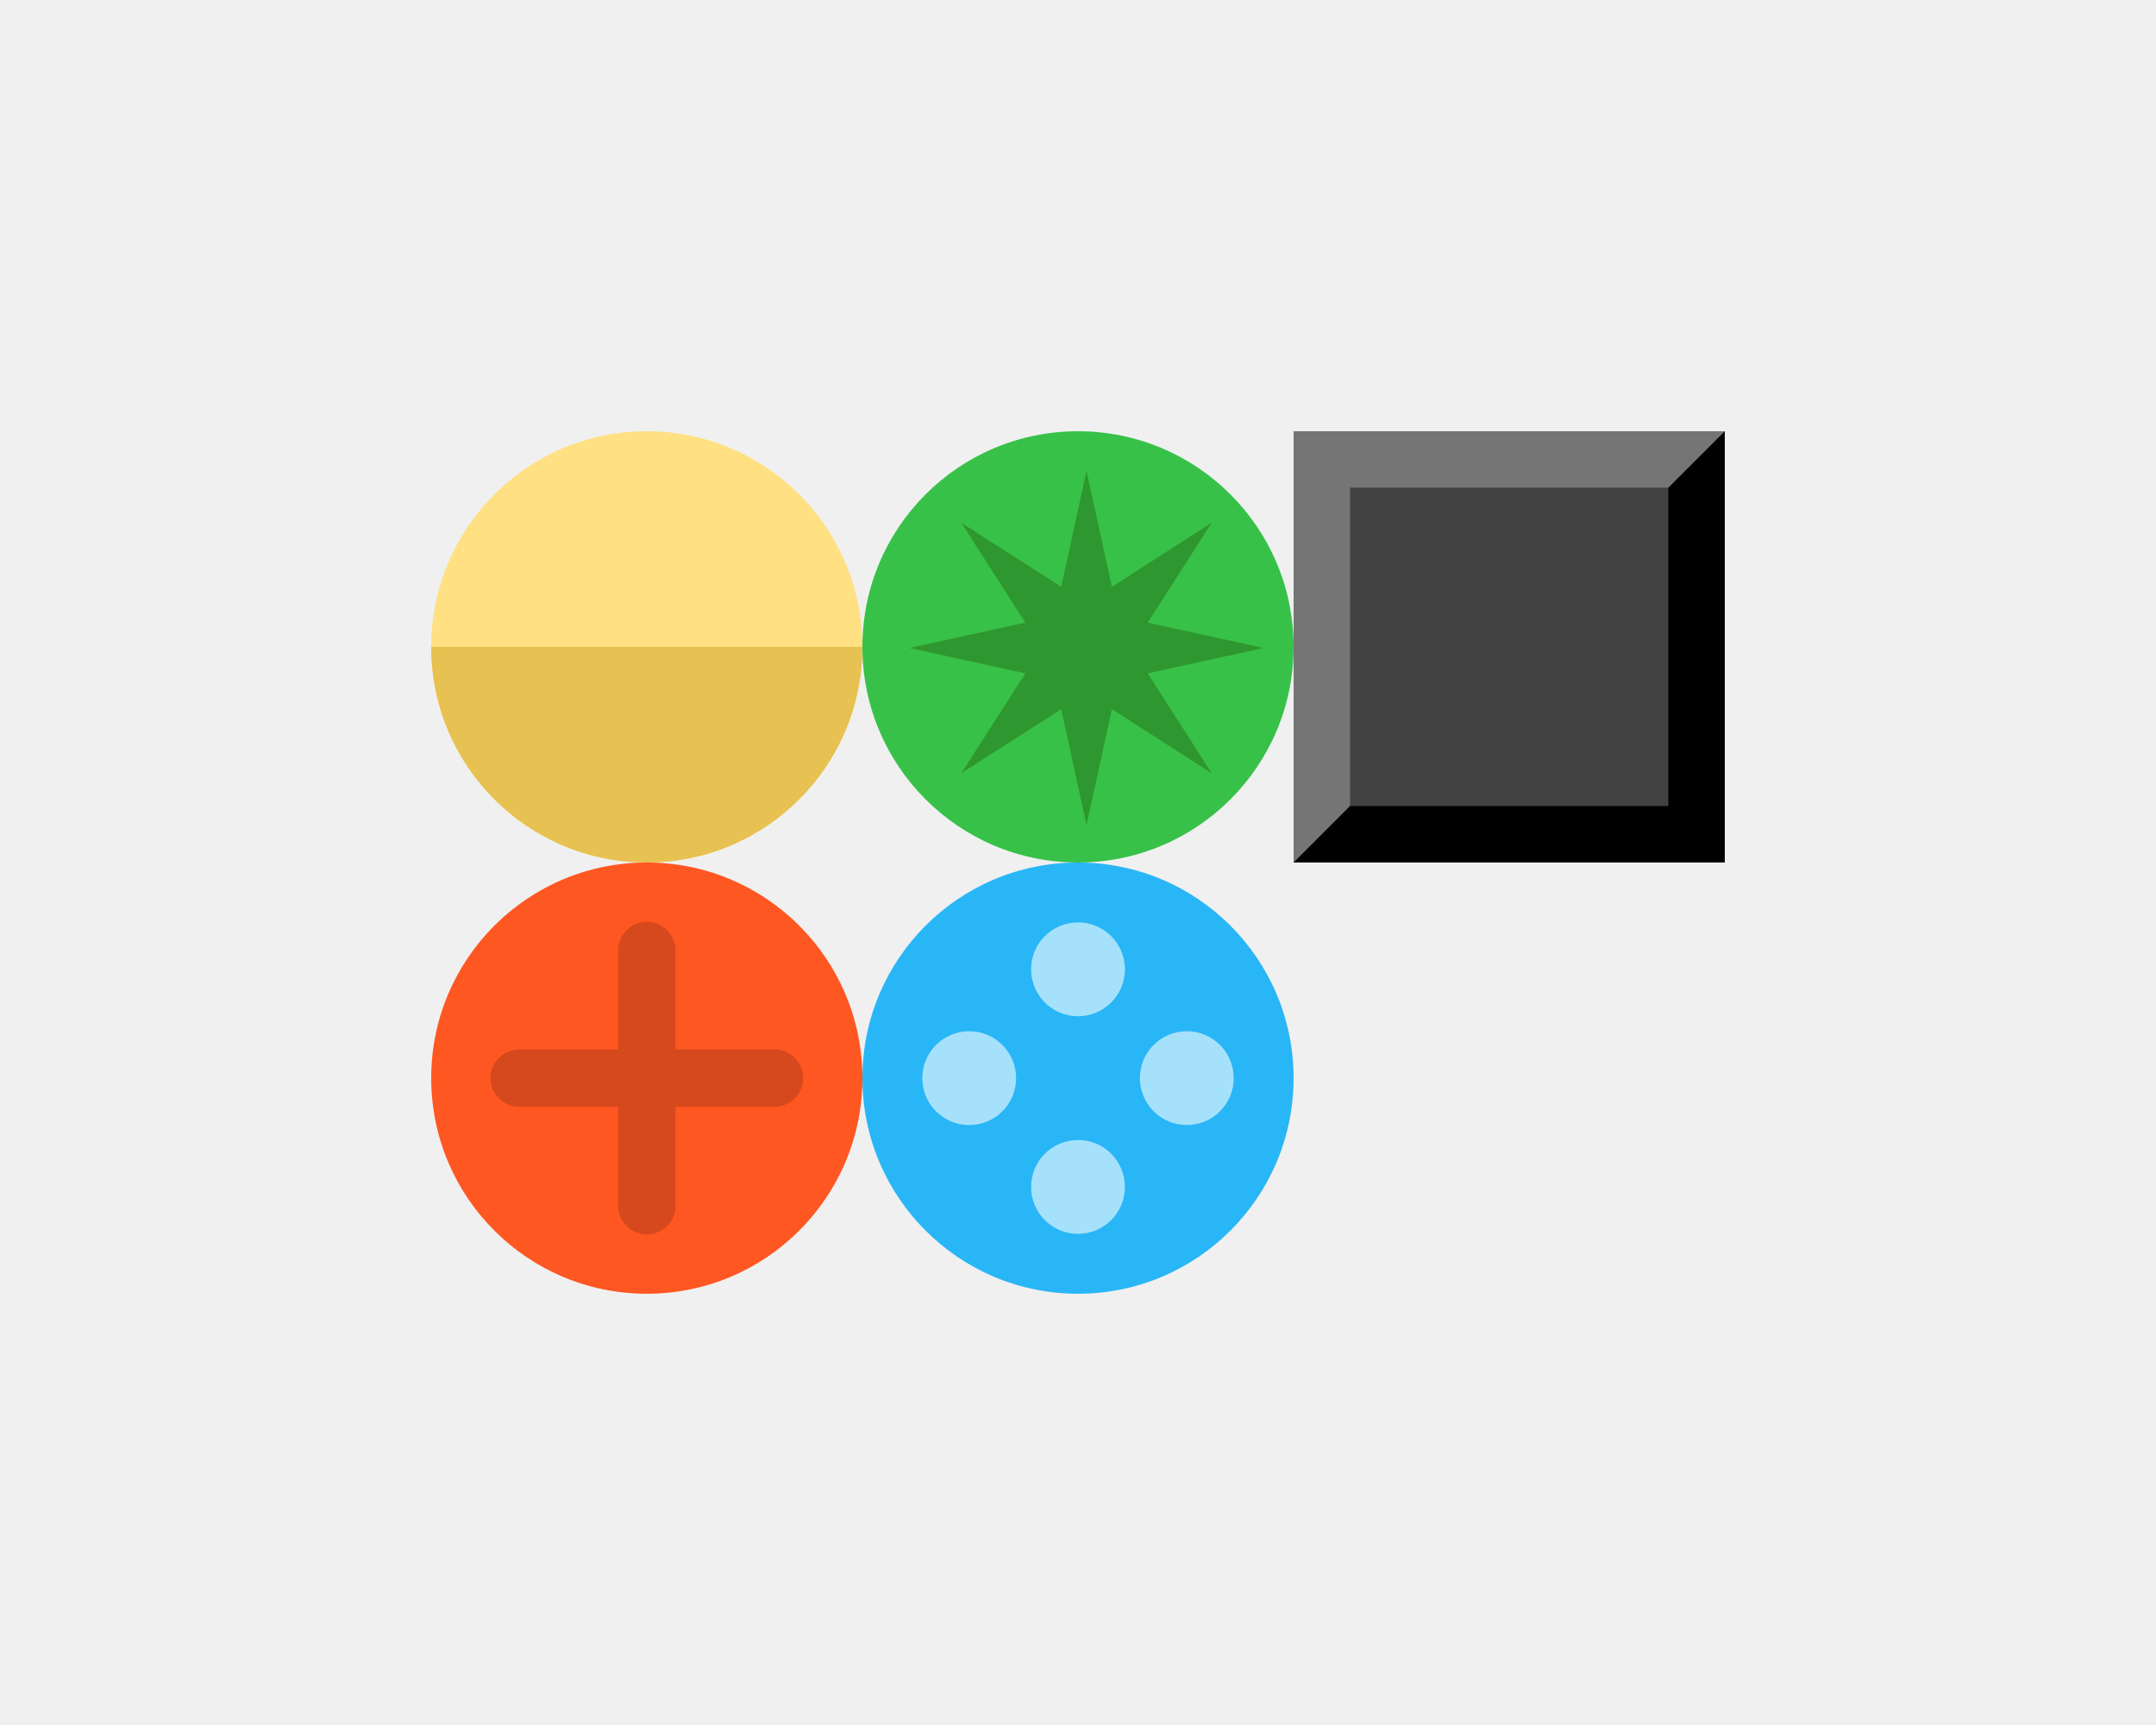
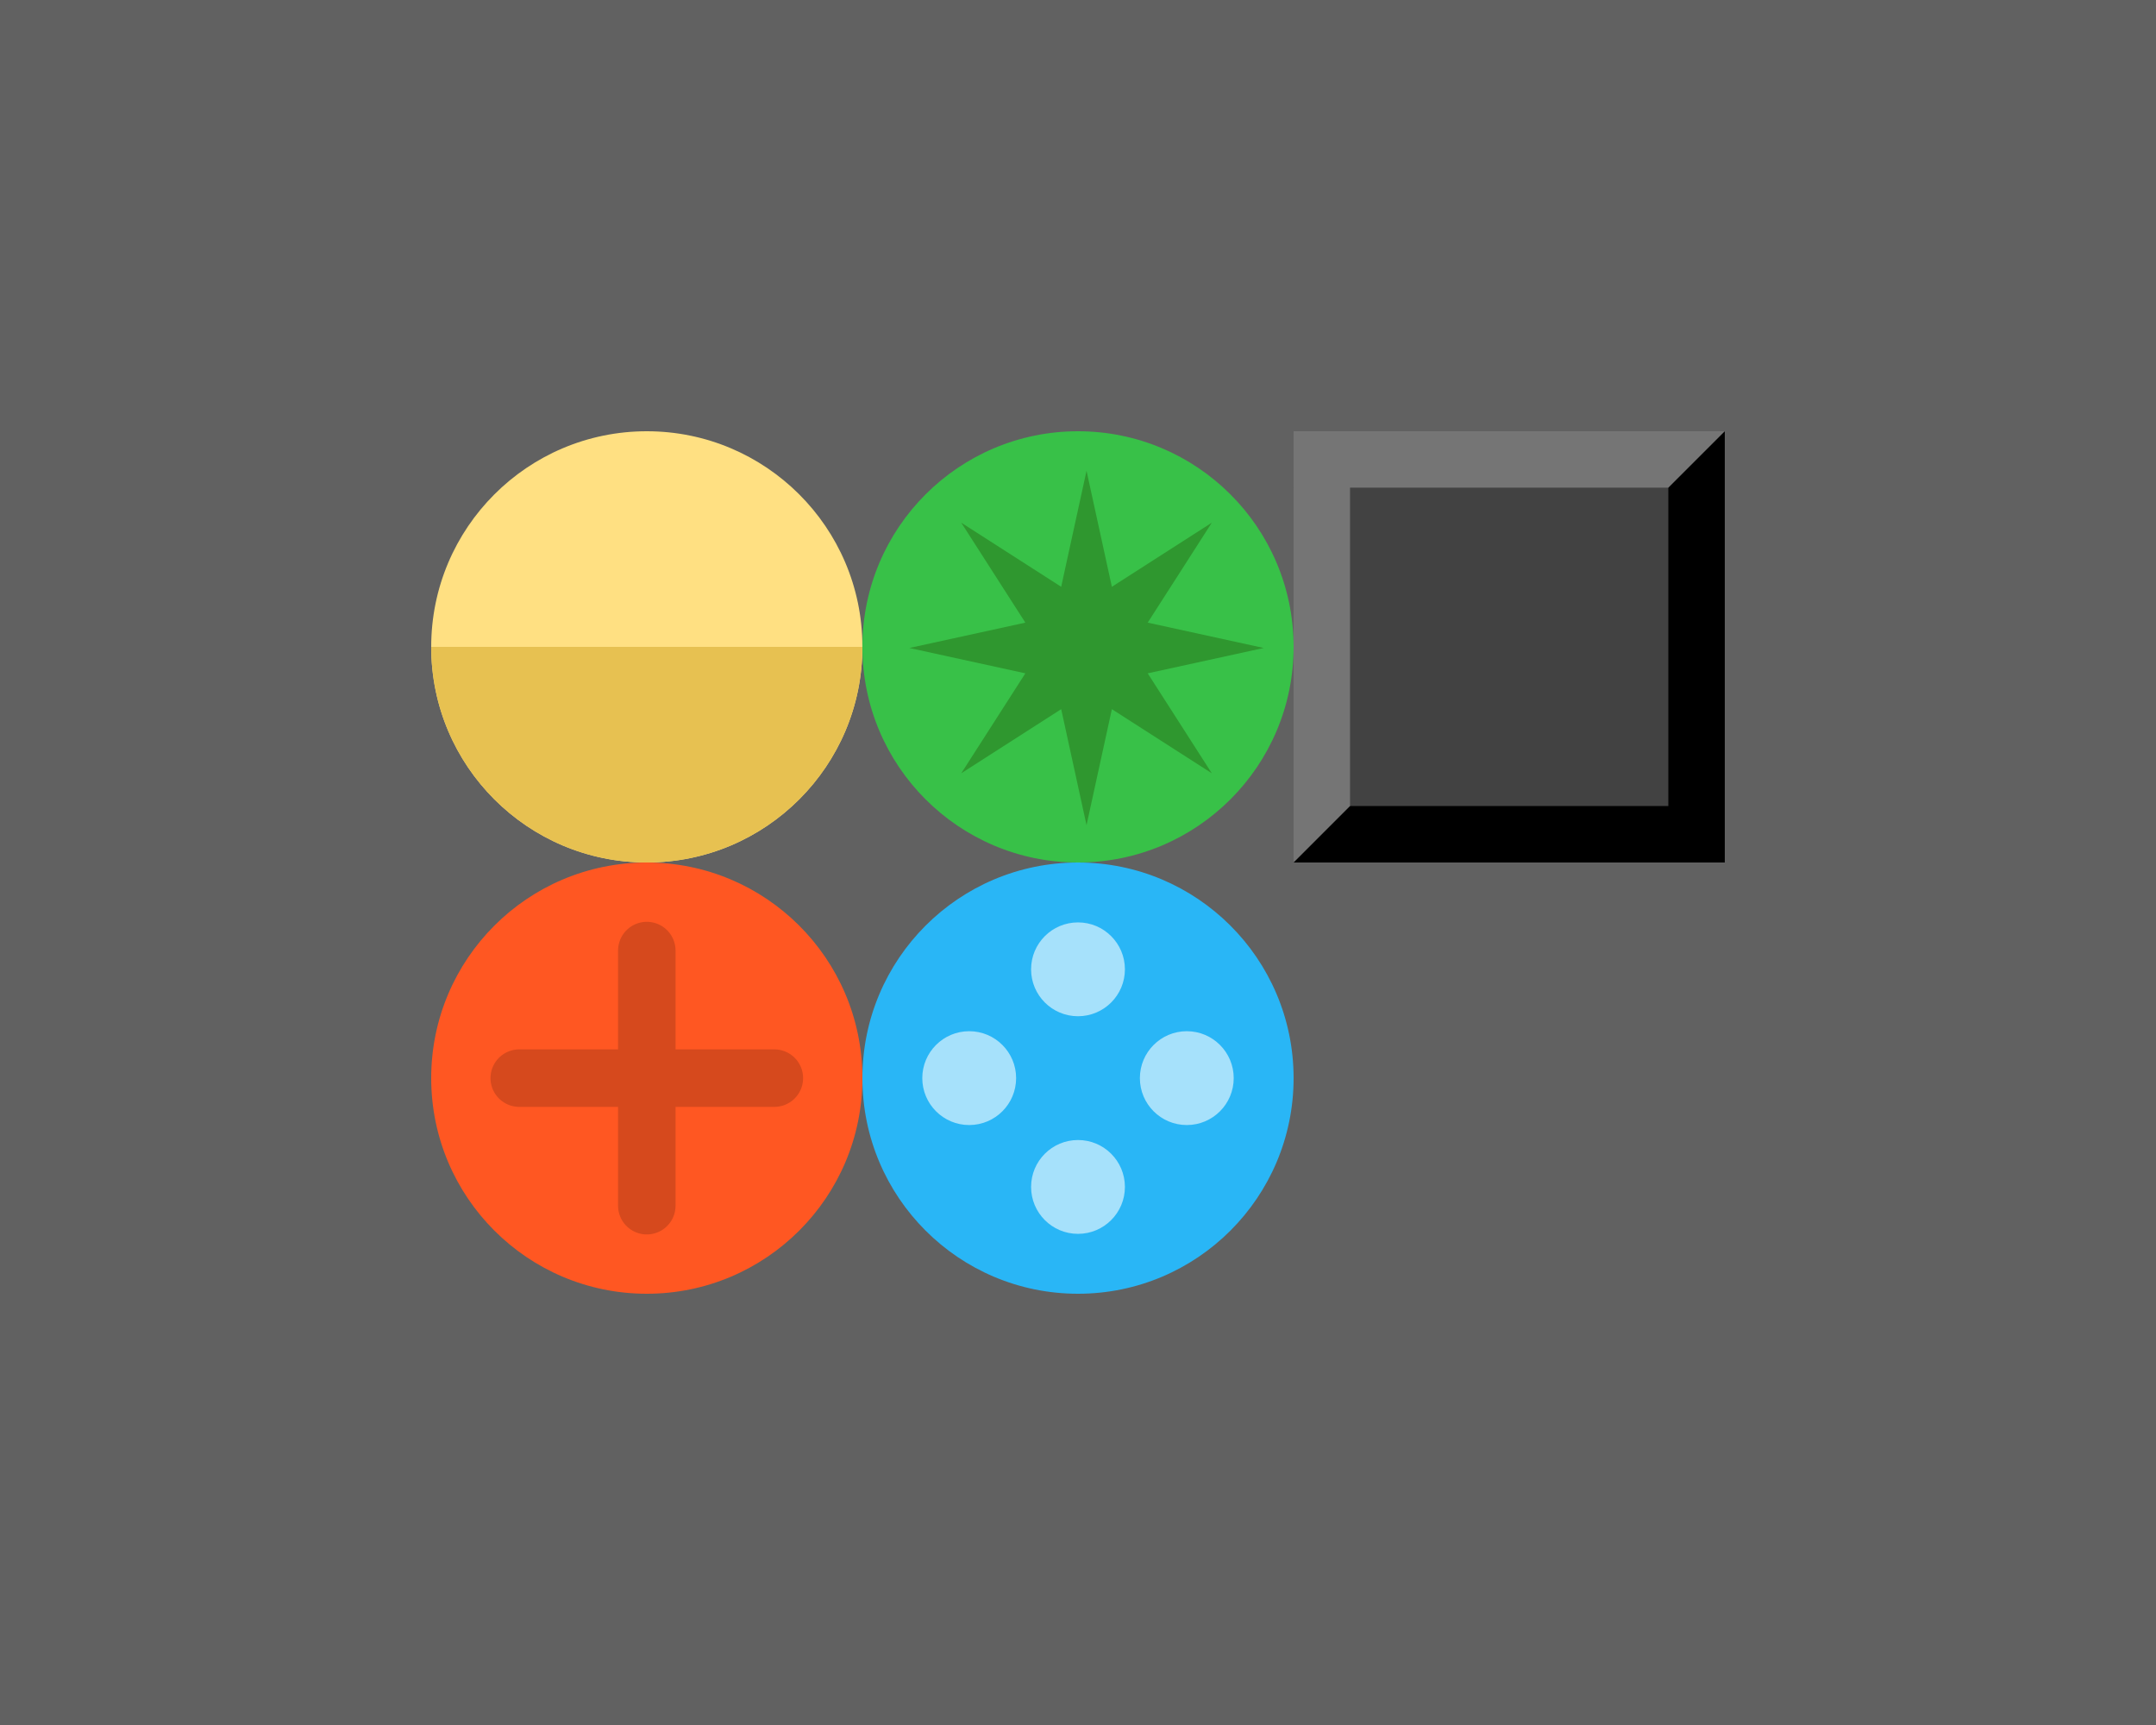
<svg xmlns="http://www.w3.org/2000/svg" xmlns:xlink="http://www.w3.org/1999/xlink" width="750" height="600" id="svg2" version="1.1">
  <defs id="defs4" />
-   <g id="layer2" style="display:none" transform="translate(150,78.41095)">
+   <g id="layer2" style="display:inline" transform="translate(150,78.41095)">
    <rect style="color:#000000;fill:#616161;fill-opacity:1;fill-rule:nonzero;stroke:none;stroke-width:20;marker:none;visibility:visible;display:inline;overflow:visible;enable-background:accumulate" id="rect3816" width="750" height="600" x="-150" y="-78.411" />
    <rect ry="37.143" rx="37.143" y="-1650" x="-78.411" height="450" width="450" id="Cursor-Right" style="color:#000000;fill:#616161;fill-opacity:1;fill-rule:nonzero;stroke:none;stroke-width:10;marker:none;visibility:visible;display:inline;overflow:visible;enable-background:accumulate" transform="matrix(0,1,-1,0,0,0)" />
    <rect ry="37.143" rx="37.143" y="-1199.803" x="-78.411" height="449.803" width="449.803" id="Cursor-Horizontal" style="color:#000000;fill:#616161;fill-opacity:1;fill-rule:nonzero;stroke:none;stroke-width:10;marker:none;visibility:visible;display:inline;overflow:visible;enable-background:accumulate" transform="matrix(0,1,-1,0,0,0)" />
    <rect transform="scale(-1,-1)" style="color:#000000;fill:#616161;fill-opacity:1;fill-rule:nonzero;stroke:none;stroke-width:10;marker:none;visibility:visible;display:inline;overflow:visible;enable-background:accumulate" id="Cursor-Vertical" width="449.803" height="449.803" x="-1199.704" y="-821.359" rx="37.143" ry="37.143" />
    <rect transform="matrix(0,1,-1,0,0,0)" style="color:#000000;fill:#616161;fill-opacity:1;fill-rule:nonzero;stroke:none;stroke-width:10;marker:none;visibility:visible;display:inline;overflow:visible;enable-background:accumulate" id="Cursor-Left" width="450" height="450" x="371.359" y="-1649.704" rx="37.143" ry="37.143" />
    <rect ry="37.143" rx="37.143" y="-2100" x="-78.411" height="450" width="450" id="Cursor-Up" style="color:#000000;fill:#616161;fill-opacity:1;fill-rule:nonzero;stroke:none;stroke-width:10;marker:none;visibility:visible;display:inline;overflow:visible;enable-background:accumulate" transform="matrix(0,1,-1,0,0,0)" />
    <rect transform="matrix(0,1,-1,0,0,0)" style="color:#000000;fill:#616161;fill-opacity:1;fill-rule:nonzero;stroke:none;stroke-width:10;marker:none;visibility:visible;display:inline;overflow:visible;enable-background:accumulate" id="Cursor-Down" width="450" height="450" x="371.589" y="-2100" rx="37.143" ry="37.143" />
    <rect ry="37.143" rx="37.143" y="-1649.704" x="821.359" height="450" width="450" id="Cursor-Disabled" style="color:#000000;fill:#616161;fill-opacity:1;fill-rule:nonzero;stroke:none;stroke-width:10;marker:none;visibility:visible;display:inline;overflow:visible;enable-background:accumulate" transform="matrix(0,1,-1,0,0,0)" />
  </g>
  <g id="layer1" transform="translate(197.3387,-81.10049)">
    <g id="g3830" transform="matrix(0.9722222,0,0,0.9722222,-83.44981,2.415048)">
      <path d="m 191.429,312.362 c 0,42.605 -34.538,77.143 -77.143,77.143 -42.605,0 -77.143,-34.538 -77.143,-77.143 0,-42.605 34.538,-77.143 77.143,-77.143 42.524,0 77.028,34.412 77.143,76.935" id="path2985" style="color:#000000;fill:#ffe082;fill-opacity:1;fill-rule:nonzero;stroke:none;stroke-width:2;marker:none;visibility:visible;display:inline;overflow:visible;enable-background:accumulate" />
      <path id="path3773" d="m 191.429,312.362 c 0,42.605 -34.538,77.143 -77.143,77.143 -42.605,0 -77.143,-34.538 -77.143,-77.143 z" style="color:#000000;fill:#e7c151;fill-opacity:1;fill-rule:nonzero;stroke:none;stroke-width:2;marker:none;visibility:visible;display:inline;overflow:visible;enable-background:accumulate" />
    </g>
    <g id="g3818" transform="matrix(0.9722222,0,0,0.9722222,-155.3883,2.415046)">
      <path transform="translate(228.2796,0)" style="color:#000000;fill:#38c148;fill-opacity:1;fill-rule:nonzero;stroke:none;stroke-width:2;marker:none;visibility:visible;display:inline;overflow:visible;enable-background:accumulate" id="path2989" d="m 191.429,312.362 c 0,42.605 -34.538,77.143 -77.143,77.143 -42.605,0 -77.143,-34.538 -77.143,-77.143 0,-42.605 34.538,-77.143 77.143,-77.143 42.524,0 77.028,34.412 77.143,76.935" />
      <path transform="matrix(1.222847,-0.327661,0.327661,1.222847,-175.6368,43.03195)" d="m 367.604,355.73 -22.595,-24.811 -15.404,29.814 1.567,-33.522 -31.974,10.19 24.811,-22.595 -29.814,-15.404 33.522,1.567 -10.19,-31.974 22.595,24.811 15.404,-29.814 -1.567,33.522 31.974,-10.19 -24.811,22.595 29.814,15.404 -33.522,-1.567 z" id="path3780" style="color:#000000;fill:#2f972f;fill-opacity:1;fill-rule:nonzero;stroke:none;stroke-width:2;marker:none;visibility:visible;display:inline;overflow:visible;enable-background:accumulate" />
    </g>
    <g id="g3834" transform="matrix(0.9722222,0,0,0.9722222,-83.44981,-57.47567)">
      <path d="m 191.429,312.362 c 0,42.605 -34.538,77.143 -77.143,77.143 -42.605,0 -77.143,-34.538 -77.143,-77.143 0,-42.605 34.538,-77.143 77.143,-77.143 42.524,0 77.028,34.412 77.143,76.935" id="path2991" style="color:#000000;fill:#ff5722;fill-opacity:1;fill-rule:nonzero;stroke:none;stroke-width:2;marker:none;visibility:visible;display:inline;overflow:visible;enable-background:accumulate" transform="translate(-3.1958008e-6,215.8876)" />
      <g style="opacity:0.164;fill:none;stroke:#000000;stroke-width:1.029;stroke-opacity:1" transform="translate(4.36111,2.6171874e-6)" id="g3790">
        <path style="fill:none;stroke:#000000;stroke-width:20.571;stroke-linecap:round;stroke-linejoin:miter;stroke-miterlimit:4;stroke-opacity:1;stroke-dasharray:none" d="m 114.286,528.25 c 41.278,0 41.278,0 41.278,0" id="path3782" />
        <path id="path3784" d="m 109.925,523.889 c 0,-41.278 0,-41.278 0,-41.278" style="fill:none;stroke:#000000;stroke-width:20.571;stroke-linecap:round;stroke-linejoin:miter;stroke-miterlimit:4;stroke-opacity:1;stroke-dasharray:none" />
        <path style="fill:none;stroke:#000000;stroke-width:20.571;stroke-linecap:round;stroke-linejoin:miter;stroke-miterlimit:4;stroke-opacity:1;stroke-dasharray:none" d="m 105.563,528.25 c -41.278,0 -41.278,0 -41.278,0" id="path3786" />
        <path id="path3788" d="m 109.925,532.611 c 0,41.278 0,41.278 0,41.278" style="fill:none;stroke:#000000;stroke-width:20.571;stroke-linecap:round;stroke-linejoin:miter;stroke-miterlimit:4;stroke-opacity:1;stroke-dasharray:none" />
      </g>
    </g>
    <g id="g3822" transform="matrix(0.9722222,0,0,0.9722222,-155.3883,-57.47567)">
      <path d="m 191.429,312.362 c 0,42.605 -34.538,77.143 -77.143,77.143 -42.605,0 -77.143,-34.538 -77.143,-77.143 0,-42.605 34.538,-77.143 77.143,-77.143 42.524,0 77.028,34.412 77.143,76.935" id="path3001" style="color:#000000;fill:#29b6f6;fill-opacity:1;fill-rule:nonzero;stroke:none;stroke-width:2;marker:none;visibility:visible;display:inline;overflow:visible;enable-background:accumulate" transform="translate(228.2796,215.8876)" />
      <g style="fill:#ffffff;fill-opacity:0.585" id="g3810">
        <path d="m 191.429,312.362 c 0,42.605 -34.538,77.143 -77.143,77.143 -42.605,0 -77.143,-34.538 -77.143,-77.143 0,-42.605 34.538,-77.143 77.143,-77.143 42.524,0 77.028,34.412 77.143,76.935" id="path3802" style="color:#000000;fill:#ffffff;fill-opacity:0.585;fill-rule:nonzero;stroke:none;stroke-width:2;marker:none;visibility:visible;display:inline;overflow:visible;enable-background:accumulate" transform="matrix(0.2175926,0,0,0.2175926,317.6976,499.2106)" />
        <path transform="matrix(0,-0.2175926,0.2175926,0,313.5262,553.1175)" style="color:#000000;fill:#ffffff;fill-opacity:0.585;fill-rule:nonzero;stroke:none;stroke-width:2;marker:none;visibility:visible;display:inline;overflow:visible;enable-background:accumulate" id="path3804" d="m 191.429,312.362 c 0,42.605 -34.538,77.143 -77.143,77.143 -42.605,0 -77.143,-34.538 -77.143,-77.143 0,-42.605 34.538,-77.143 77.143,-77.143 42.524,0 77.028,34.412 77.143,76.935" />
        <path d="m 191.429,312.362 c 0,42.605 -34.538,77.143 -77.143,77.143 -42.605,0 -77.143,-34.538 -77.143,-77.143 0,-42.605 34.538,-77.143 77.143,-77.143 42.524,0 77.028,34.412 77.143,76.935" id="path3806" style="color:#000000;fill:#ffffff;fill-opacity:0.585;fill-rule:nonzero;stroke:none;stroke-width:2;marker:none;visibility:visible;display:inline;overflow:visible;enable-background:accumulate" transform="matrix(-0.2175926,0,0,-0.2175926,367.433,557.2889)" />
        <path transform="matrix(0,0.2175926,-0.2175926,0,371.6045,503.382)" style="color:#000000;fill:#ffffff;fill-opacity:0.585;fill-rule:nonzero;stroke:none;stroke-width:2;marker:none;visibility:visible;display:inline;overflow:visible;enable-background:accumulate" id="path3808" d="m 191.429,312.362 c 0,42.605 -34.538,77.143 -77.143,77.143 -42.605,0 -77.143,-34.538 -77.143,-77.143 0,-42.605 34.538,-77.143 77.143,-77.143 42.524,0 77.028,34.412 77.143,76.935" />
      </g>
    </g>
    <g id="g3856" transform="matrix(0.9721939,0,0,0.9721939,448.6793,-73.96685)">
      <rect style="color:#000000;fill:#000000;fill-opacity:1;fill-rule:nonzero;stroke:none;stroke-width:20;marker:none;visibility:visible;display:inline;overflow:visible;enable-background:accumulate" id="rect3852" width="154.286" height="154.286" x="-201.624" y="313.797" />
      <rect y="313.797" x="-201.624" height="134.083" width="134.083" id="rect3854" style="color:#000000;fill:#424242;fill-opacity:1;fill-rule:nonzero;stroke:none;stroke-width:20;marker:none;visibility:visible;display:inline;overflow:visible;enable-background:accumulate" />
      <path style="color:#000000;fill:#757575;fill-opacity:1;fill-rule:nonzero;stroke:none;stroke-width:20;marker:none;visibility:visible;display:inline;overflow:visible;enable-background:accumulate" d="m -181.432,447.88 0,-113.9 113.891,0 20.203,-20.188 -154.281,0 -0.004,154.29 z" id="rect3860" />
    </g>
    <g id="g4186" transform="translate(-900,-750)">
      <rect transform="matrix(0,-1,1,0,0,0)" ry="37.143" rx="37.143" y="1602.76" x="-1131.068" height="448.831" width="149.934" id="rect3932" style="color:#000000;fill:#ffffff;fill-opacity:0.197;fill-rule:nonzero;stroke:none;stroke-width:20;marker:none;visibility:visible;display:inline;overflow:visible;enable-background:accumulate" />
      <use transform="translate(900,750)" x="0" y="0" xlink:href="#g4289" id="use4317" width="1" height="1" />
      <use x="0" y="0" xlink:href="#g4350" id="use4378" transform="translate(849.7967,1117.857)" width="750" height="600" />
      <use x="0" y="0" xlink:href="#g4350" id="use4398" transform="matrix(-1,0,0,-1,2805.04,994.3437)" width="750" height="600" />
      <path transform="matrix(0.9717957,0,0,0.9717957,217.4726,233.847)" d="m 1697.058,846.118 c 0,22.167 -17.97,40.136 -40.136,40.136 -22.167,0 -40.136,-17.97 -40.136,-40.136 0,-22.167 17.97,-40.136 40.136,-40.136 22.125,0 40.077,17.904 40.136,40.028" id="path3980" style="color:#000000;fill:#ffffff;fill-opacity:1;fill-rule:nonzero;stroke:none;stroke-width:10;marker:none;visibility:visible;display:inline;overflow:visible;enable-background:accumulate" />
    </g>
    <g id="g3881" transform="translate(885.1301,-233.0487)" />
    <g id="g4035" transform="matrix(0.9722223,0,0,0.9722223,-187.2107,-671.5945)">
      <rect style="color:#000000;fill:#ffffff;fill-opacity:0.197;fill-rule:nonzero;stroke:none;stroke-width:20;marker:none;visibility:visible;display:inline;overflow:visible;enable-background:accumulate" id="rect4039" width="154.286" height="307.571" x="-1082.772" y="1532.44" rx="38.204" ry="38.204" transform="matrix(0,-1,1,0,0,0)" />
      <use transform="matrix(-1.028571,0,0,-1.028571,2615.386,942.1079)" x="0" y="0" xlink:href="#g4350" id="use4418" width="1" height="1" />
      <path style="color:#000000;fill:#ffffff;fill-opacity:1;fill-rule:nonzero;stroke:none;stroke-width:10;marker:none;visibility:visible;display:inline;overflow:visible;enable-background:accumulate" id="path4053" d="m 1697.058,846.118 c 0,22.167 -17.97,40.136 -40.136,40.136 -22.167,0 -40.136,-17.97 -40.136,-40.136 0,-22.167 17.97,-40.136 40.136,-40.136 22.125,0 40.077,17.904 40.136,40.028" transform="translate(-47.33871,159.5114)" />
    </g>
    <g transform="translate(-894.9999,-750)" id="g4289" />
    <g transform="translate(-844.7967,-1117.857)" id="g4350">
      <path style="fill:none;stroke:#000000;stroke-width:20;stroke-linecap:butt;stroke-linejoin:miter;stroke-miterlimit:4;stroke-opacity:1;stroke-dasharray:none" d="m 1651.453,1056.1 171.209,0" id="path3934" />
      <path style="color:#000000;fill:#000000;fill-opacity:1;fill-rule:nonzero;stroke:#000000;stroke-width:7.823;stroke-linejoin:round;stroke-miterlimit:4;stroke-opacity:1;stroke-dasharray:none;marker:none;visibility:visible;display:inline;overflow:visible;enable-background:accumulate" id="path3936" d="m -95.944,254.929 -59.799,-16.023 43.776,-43.776 z" transform="matrix(-0.2762898,-1.478489,1.031127,-0.39616,1391.544,967.8606)" />
    </g>
    <use x="0" y="0" xlink:href="#g4035" id="use4440" transform="matrix(-1,0,0,-1,2755.323,1062.201)" width="750" height="600" />
    <use x="0" y="0" xlink:href="#g4035" id="use4444" transform="matrix(0,-1,1,0,1521.561,1683.762)" width="750" height="600" />
    <use x="0" y="0" xlink:href="#g4035" id="use4448" transform="matrix(0,1,-1,0,2133.762,-621.5608)" width="750" height="600" />
    <use x="0" y="0" xlink:href="#g4186" id="use3047" transform="matrix(0,1,-1,0,1233.564,-171.6926)" width="750" height="600" />
    <g transform="translate(-47.33871,159.5114)" style="display:inline" id="g3849">
      <rect transform="matrix(0,-1,1,0,0,0)" ry="37.143" rx="37.143" y="1350" x="-1121.326" height="150" width="149.934" id="rect3053" style="color:#000000;fill:#ffffff;fill-opacity:0.197;fill-rule:nonzero;stroke:none;stroke-width:20;marker:none;visibility:visible;display:inline;overflow:visible;enable-background:accumulate" />
      <g transform="matrix(0.556448,0.556448,-0.556448,0.556448,1589.74,-36.81695)" style="stroke:#000000;stroke-width:25.415;stroke-linecap:round;stroke-miterlimit:4;stroke-opacity:1;stroke-dasharray:none" id="g3077">
        <path style="fill:none;stroke:#000000;stroke-width:25.415;stroke-linecap:round;stroke-linejoin:miter;stroke-miterlimit:4;stroke-opacity:1;stroke-dasharray:none" d="m 900,1200 150,0" id="path3073" transform="translate(-150,-78.41095)" />
        <path style="fill:none;stroke:#000000;stroke-width:25.415;stroke-linecap:round;stroke-linejoin:miter;stroke-miterlimit:4;stroke-opacity:1;stroke-dasharray:none" d="m 825,1196.589 0,-150" id="path3075" />
      </g>
    </g>
  </g>
</svg>
